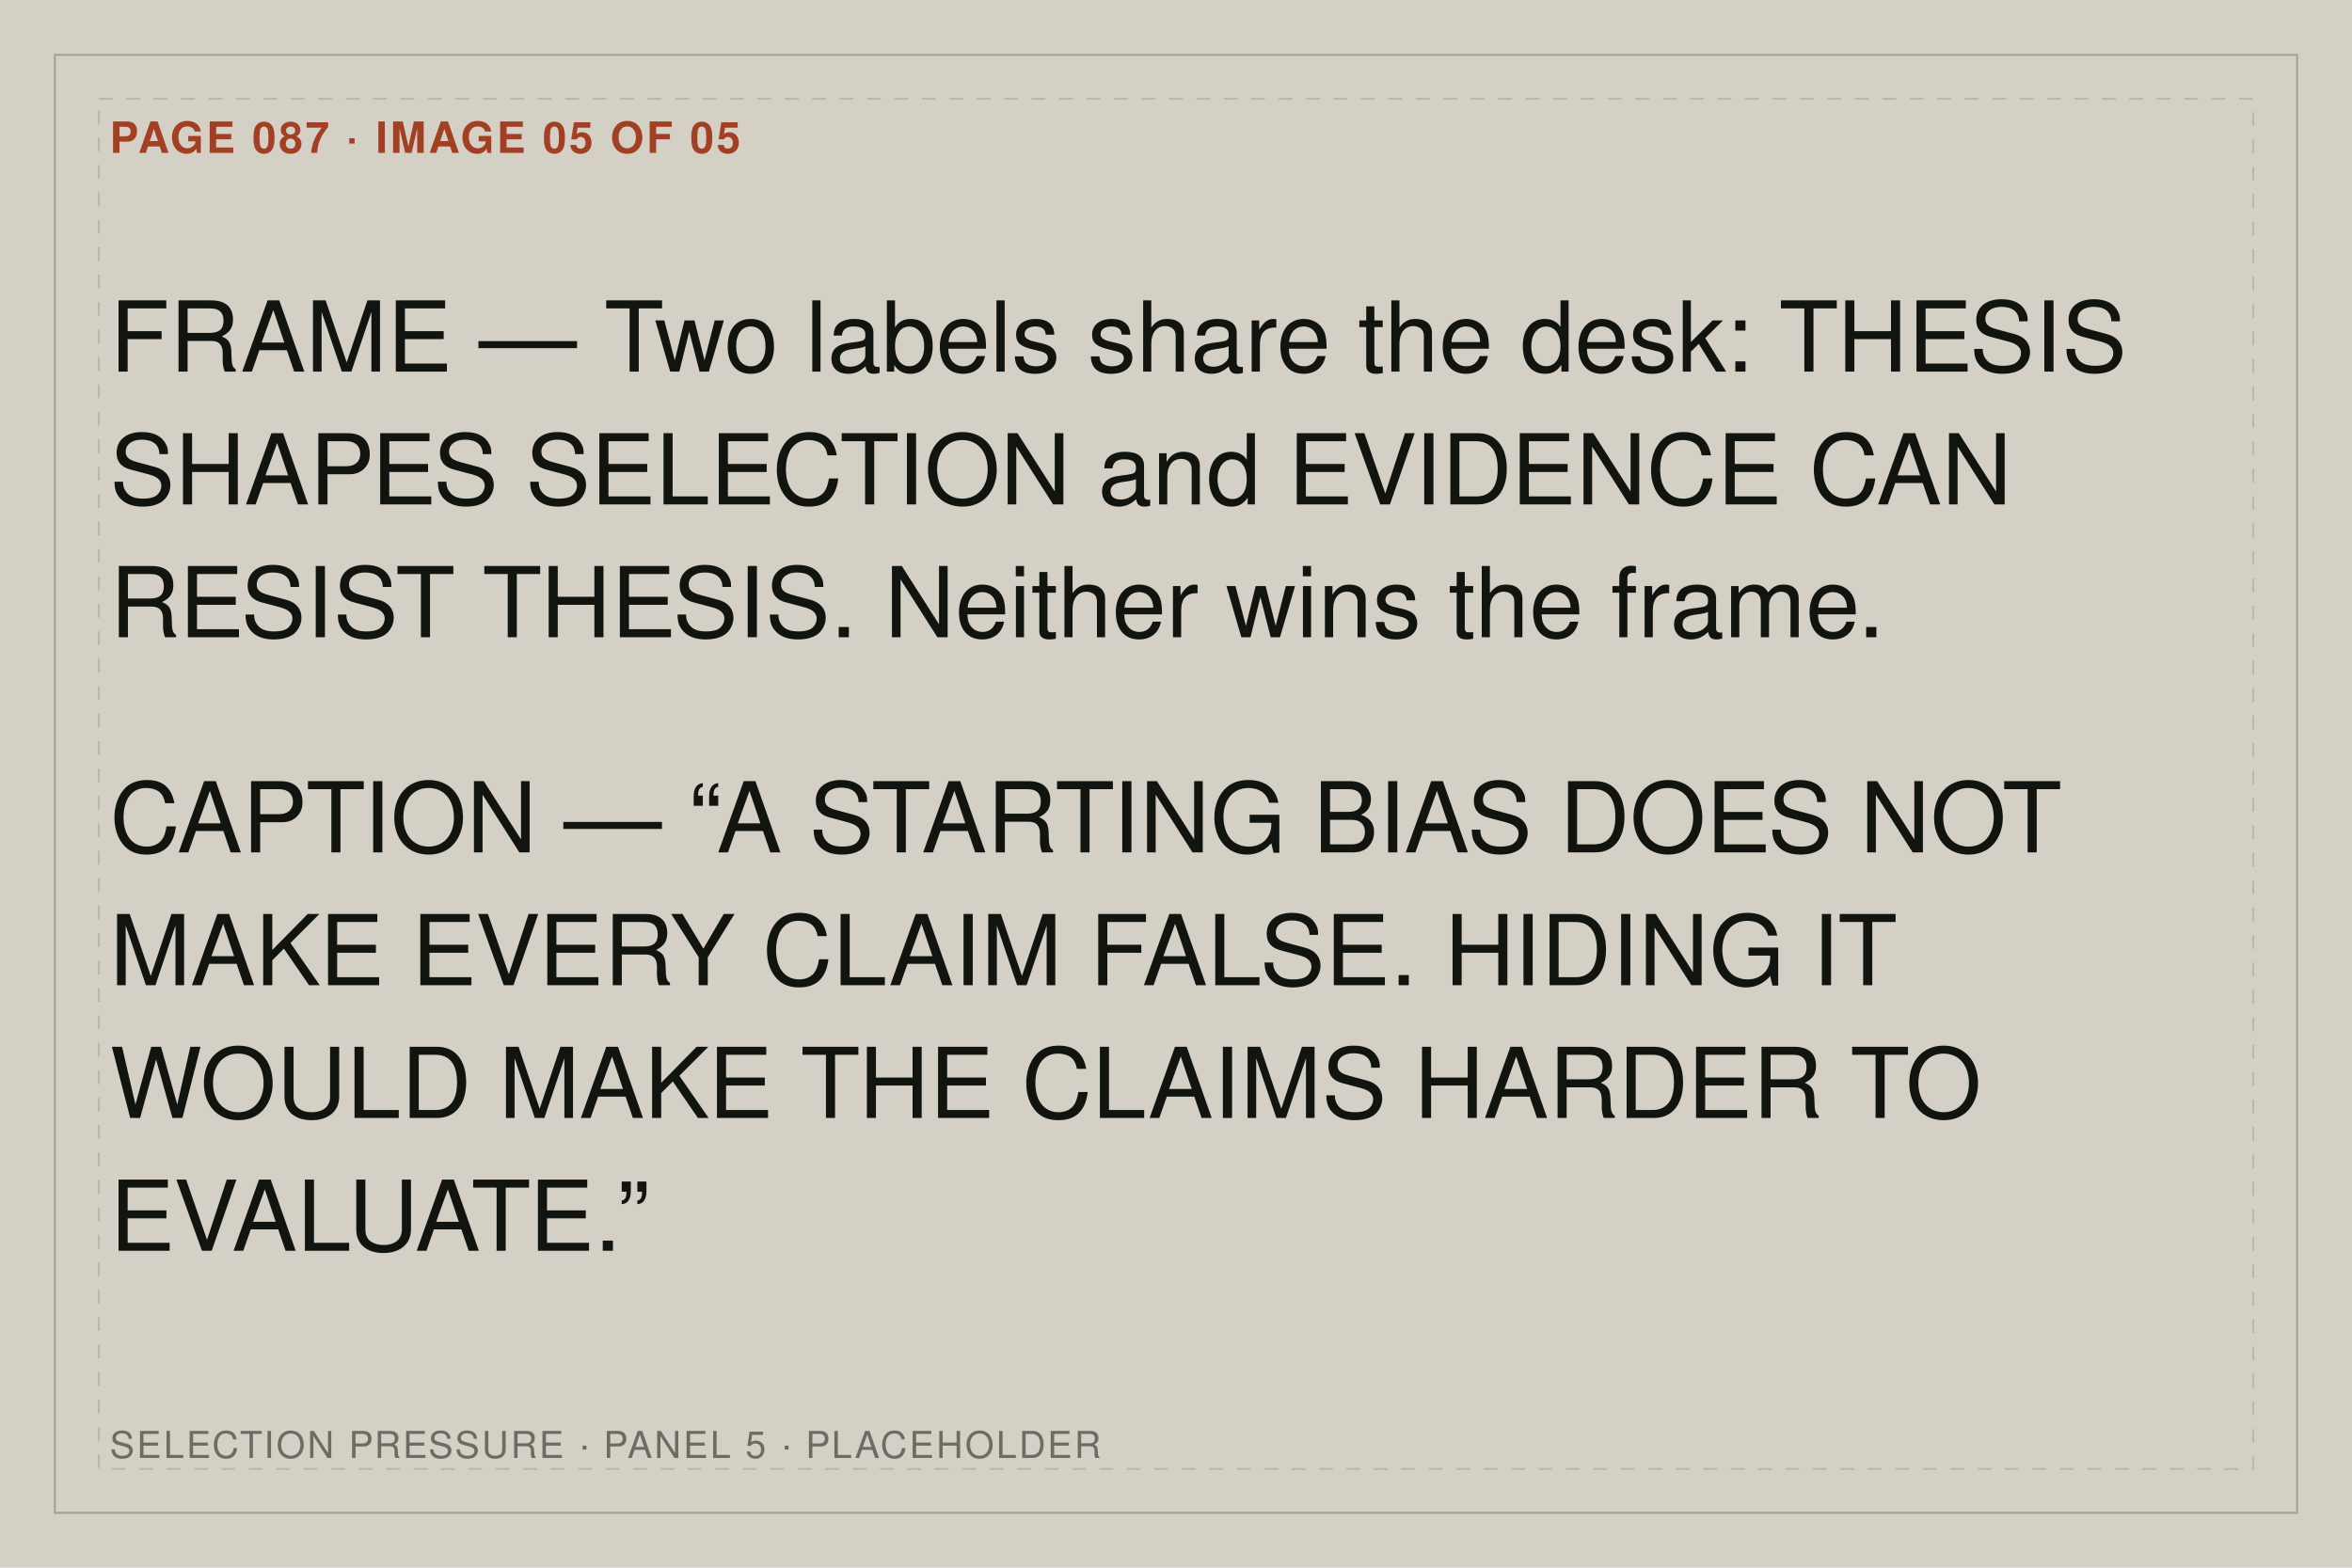
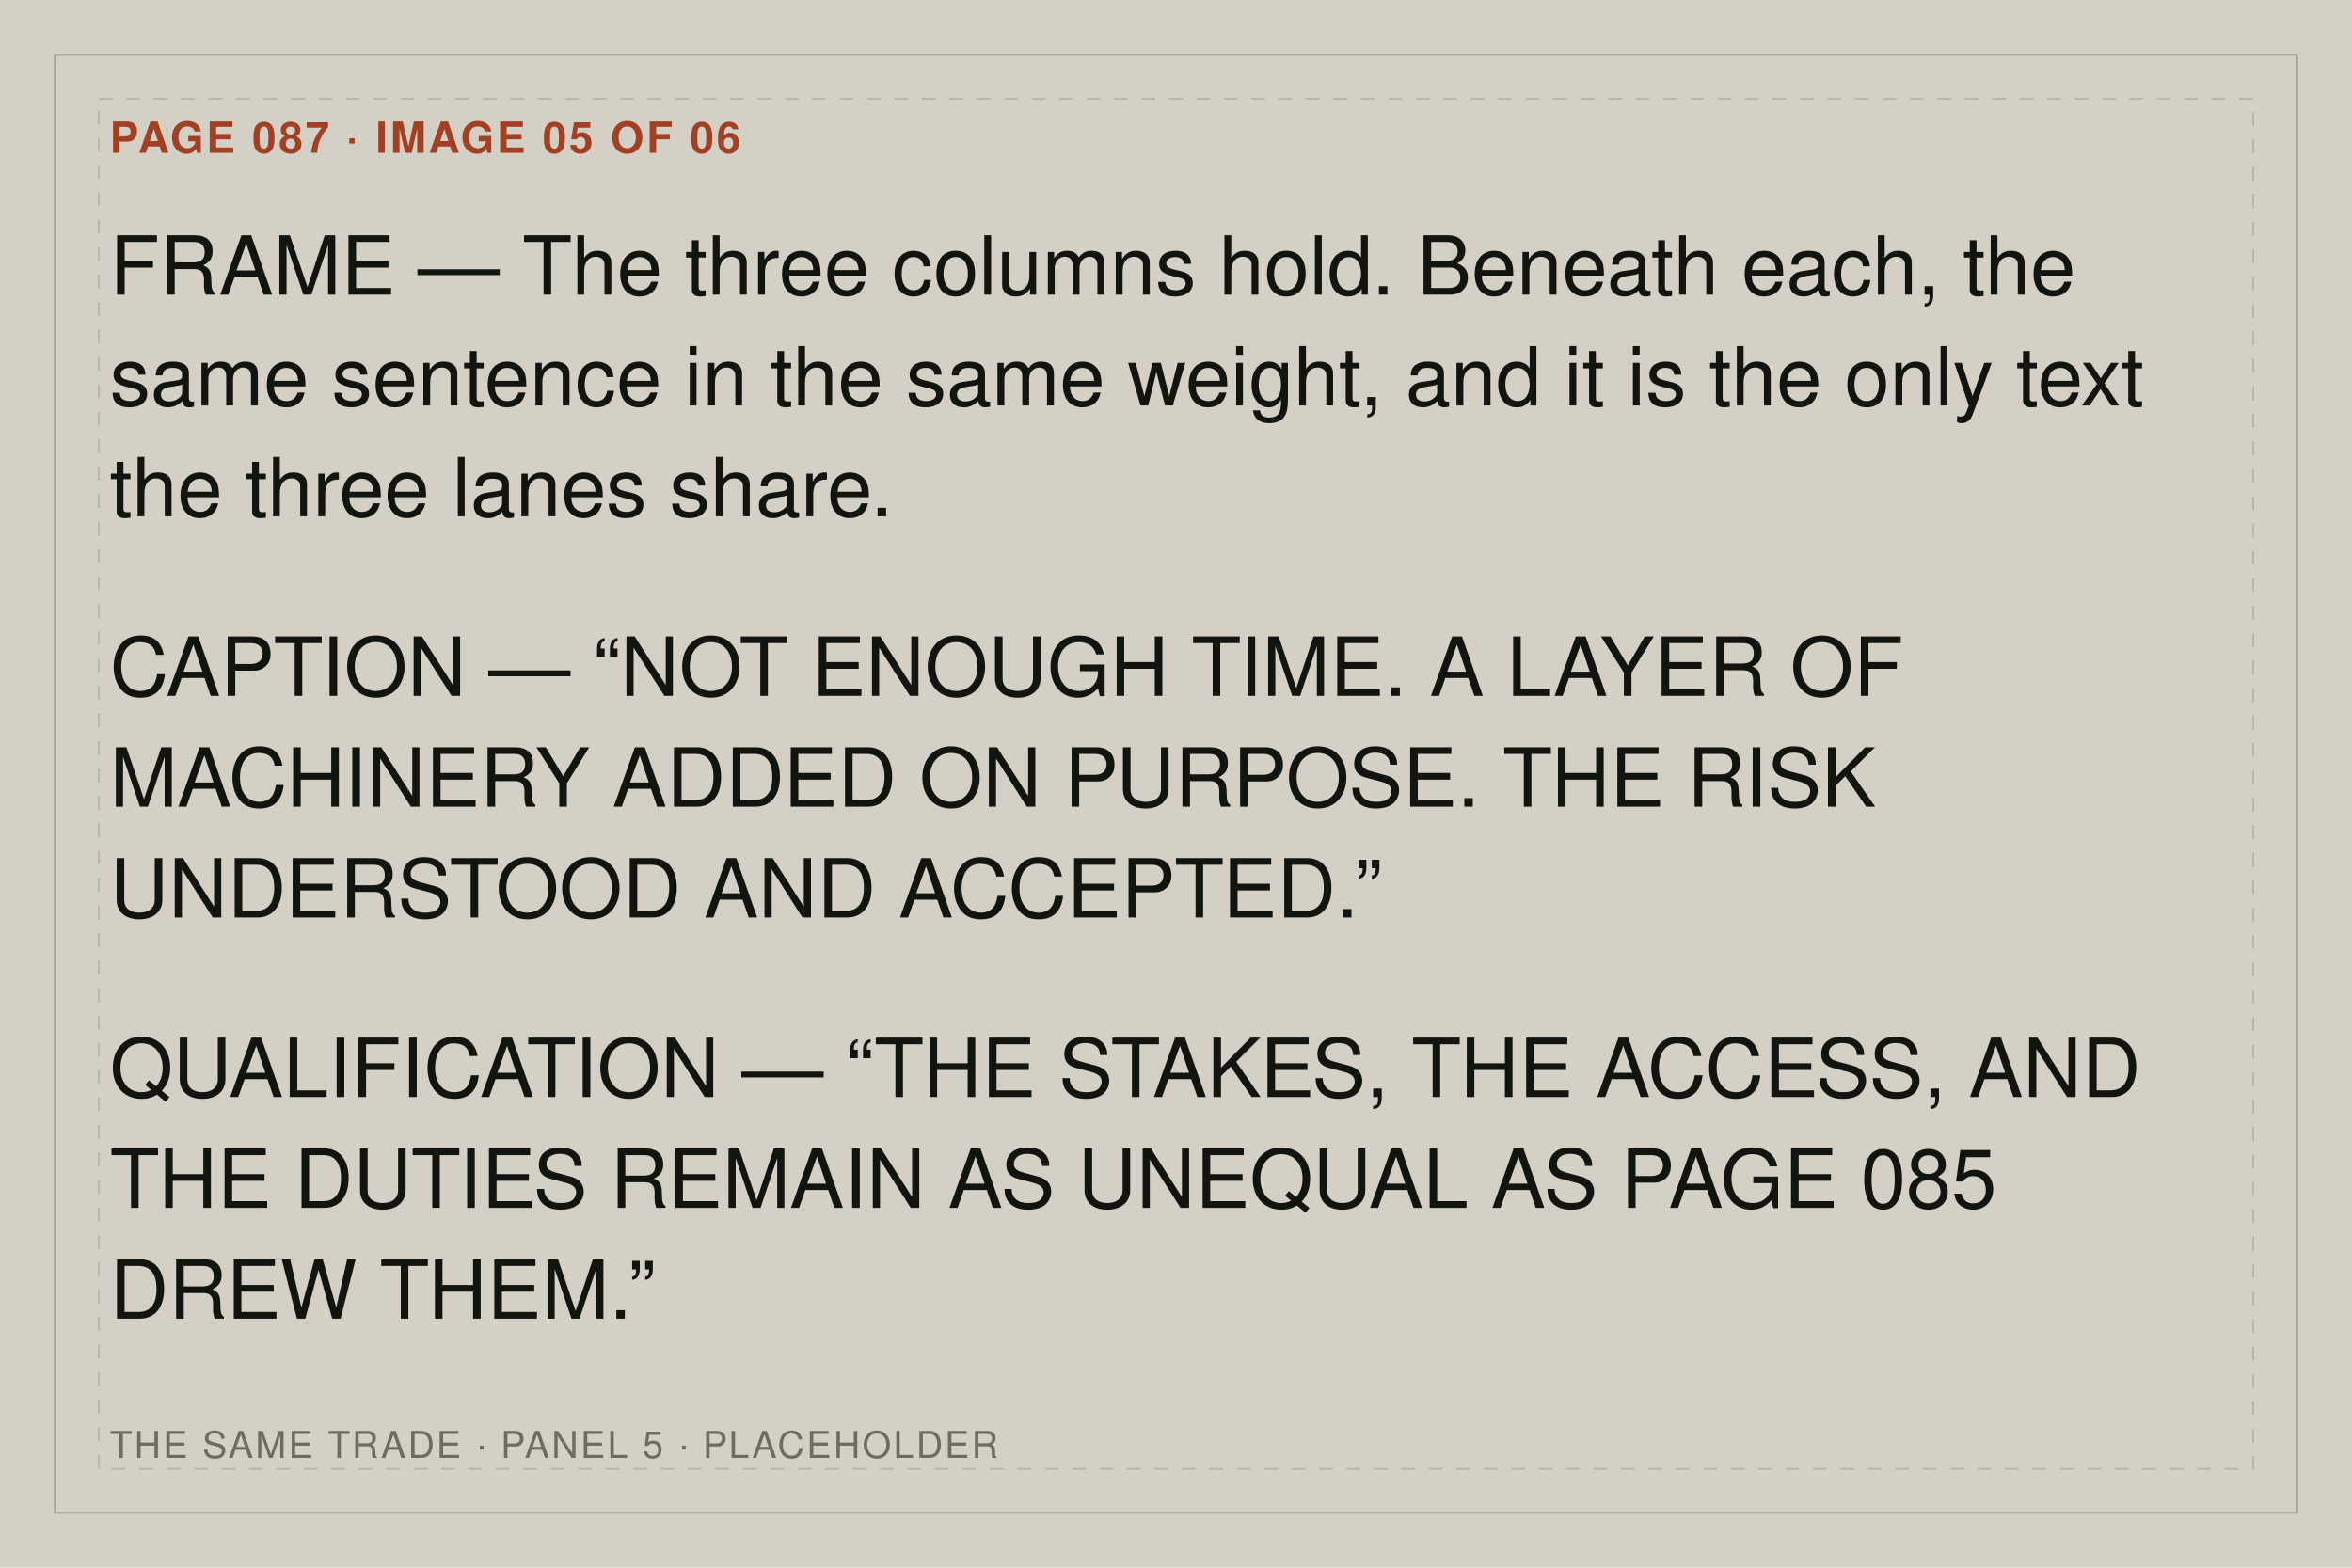
<svg xmlns="http://www.w3.org/2000/svg" width="1200" height="800" viewBox="0 0 1200 800" role="img" aria-labelledby="title">
  <rect width="1200" height="800" fill="#d4d0c5" />
  <rect x="28" y="28" width="1144" height="744" fill="none" stroke="#a4a094" stroke-width="1" />
  <rect x="50.4" y="50.4" width="1099.2" height="699.2" fill="none" stroke="#a4a094" stroke-width="1" stroke-dasharray="7 7" opacity="0.55" />
  <g font-family="Helvetica, Arial, 'Liberation Sans', 'Nimbus Sans', sans-serif">
-     <text x="56" y="78" font-size="22" font-weight="700" letter-spacing="1.32" fill="#a33f22">PAGE 087 · IMAGE 05 OF 05</text>
-     <text font-size="49.83" fill="#12140f" text-anchor="start" xml:space="preserve">
-       <tspan x="56" y="189.62">FRAME — Two labels share the desk: THESIS</tspan>
-       <tspan x="56" y="257.4">SHAPES SELECTION and EVIDENCE CAN</tspan>
-       <tspan x="56" y="325.17">RESIST THESIS. Neither wins the frame.</tspan>
-       <tspan x="56" y="434.96">CAPTION — “A STARTING BIAS DOES NOT</tspan>
-       <tspan x="56" y="502.74">MAKE EVERY CLAIM FALSE. HIDING IT</tspan>
-       <tspan x="56" y="570.51">WOULD MAKE THE CLAIMS HARDER TO</tspan>
-       <tspan x="56" y="638.28">EVALUATE.”</tspan>
+     <text x="56" y="78" font-size="22" font-weight="700" letter-spacing="1.32" fill="#a33f22">PAGE 087 · IMAGE 05 OF 06</text>
+     <text font-size="41.58" fill="#12140f" text-anchor="start" xml:space="preserve">
+       <tspan x="56" y="150.37">FRAME — The three columns hold. Beneath each, the</tspan>
+       <tspan x="56" y="206.92">same sentence in the same weight, and it is the only text</tspan>
+       <tspan x="56" y="263.47">the three lanes share.</tspan>
+       <tspan x="56" y="355.09">CAPTION — “NOT ENOUGH TIME. A LAYER OF</tspan>
+       <tspan x="56" y="411.64">MACHINERY ADDED ON PURPOSE. THE RISK</tspan>
+       <tspan x="56" y="468.2">UNDERSTOOD AND ACCEPTED.”</tspan>
+       <tspan x="56" y="559.81">QUALIFICATION — “THE STAKES, THE ACCESS, AND</tspan>
+       <tspan x="56" y="616.37">THE DUTIES REMAIN AS UNEQUAL AS PAGE 085</tspan>
+       <tspan x="56" y="672.92">DREW THEM.”</tspan>
    </text>
-     <text x="56" y="744" font-size="18.92" letter-spacing="1.1" fill="#6b6d63">SELECTION PRESSURE · PANEL 5 · PLACEHOLDER</text>
+     <text x="56" y="744" font-size="18.92" letter-spacing="1.1" fill="#6b6d63">THE SAME TRADE · PANEL 5 · PLACEHOLDER</text>
  </g>
</svg>
